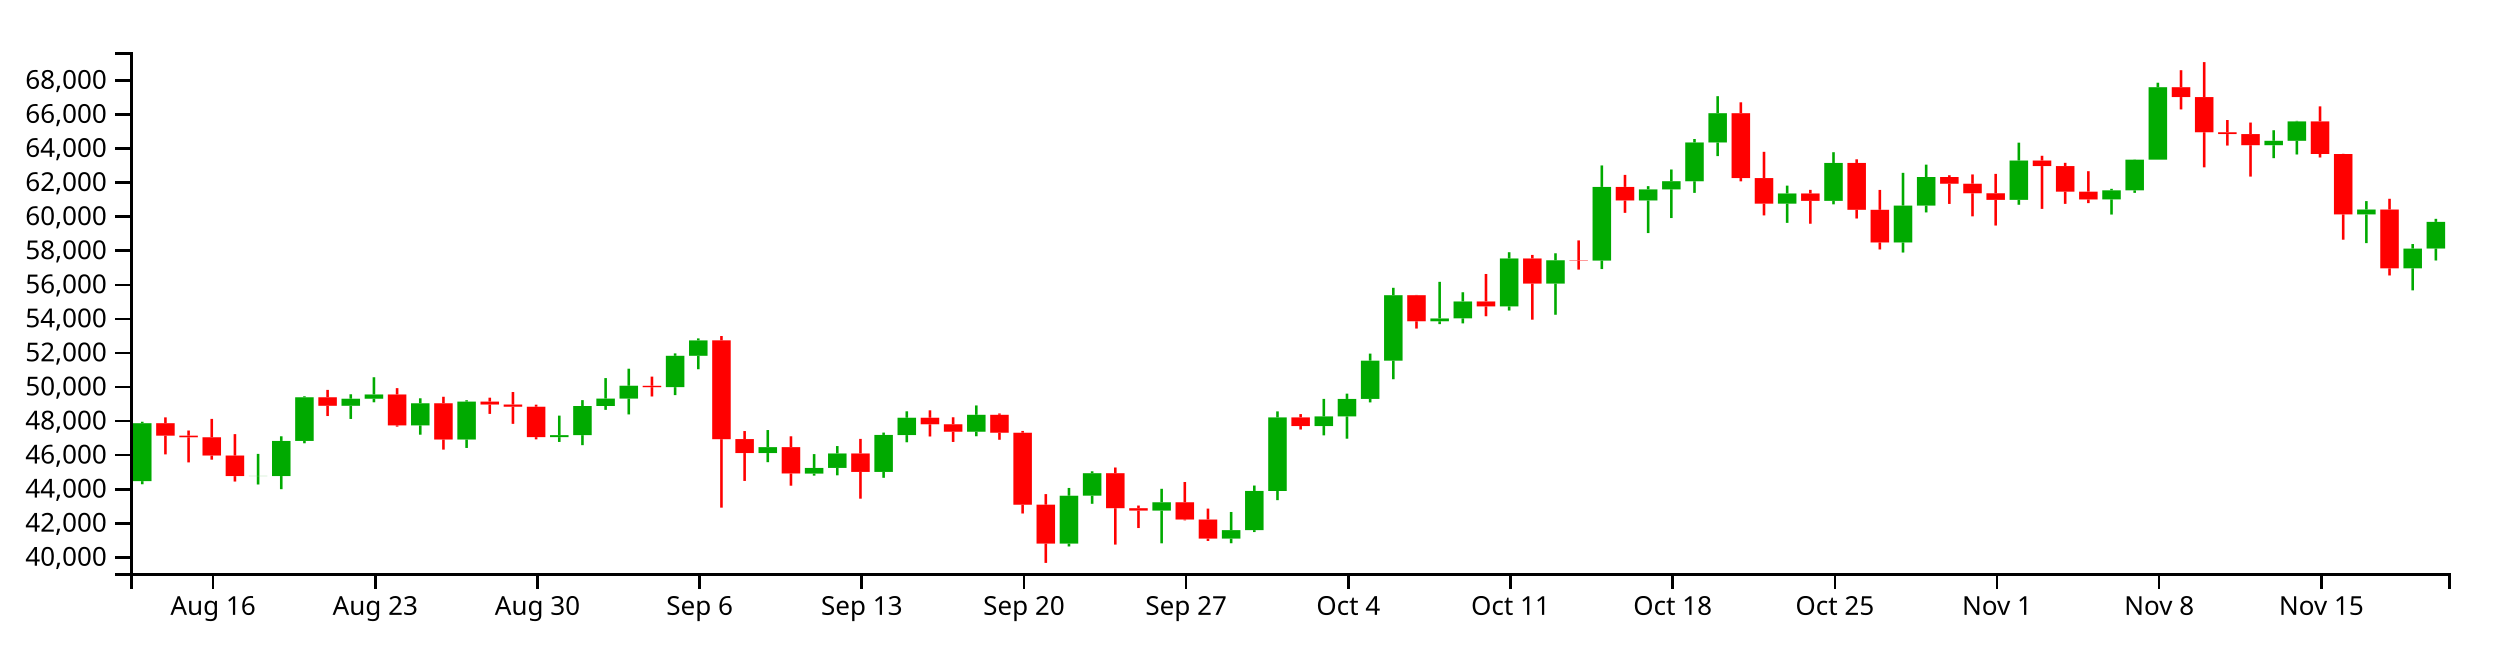
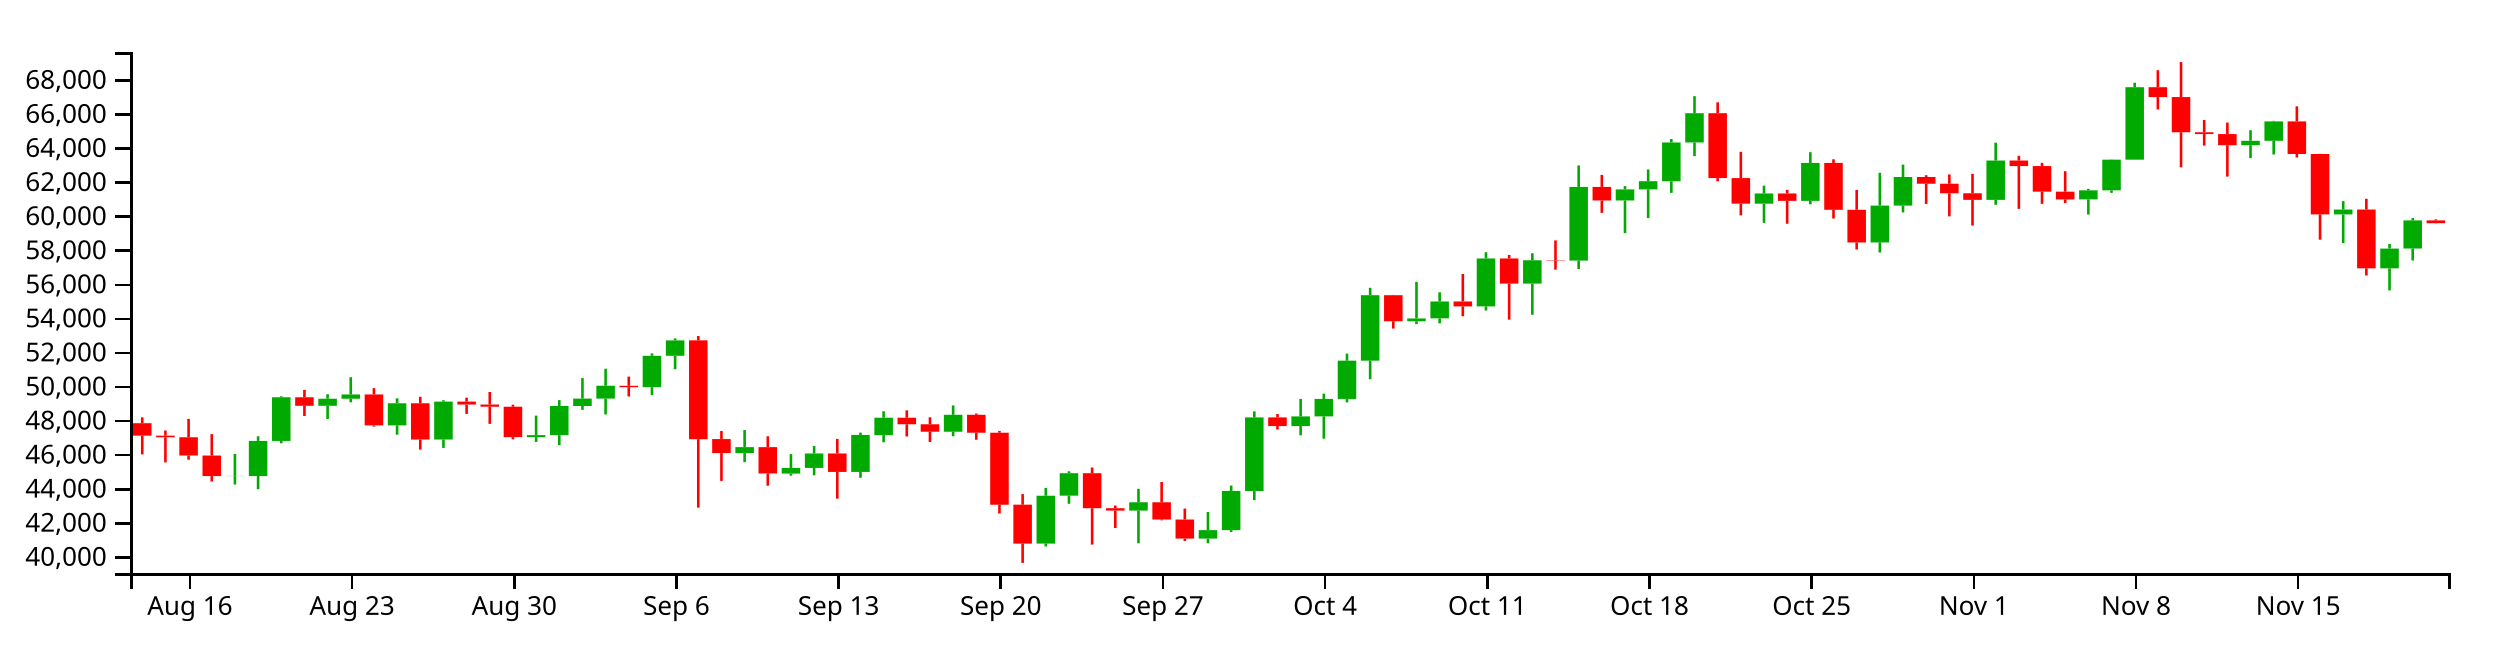
<svg xmlns="http://www.w3.org/2000/svg" version="1.1" width="960" height="250">
  <g transform="translate(50,20)">
    <style>.axis path,.axis line{fill:none;stroke:#000;shape-rendering:crispEdges;}path.candle{stroke:#000000;}path.candle.body{stroke-width:0;}path.candle.up{fill:#00AA00;stroke:#00AA00;}path.candle.down{fill:#FF0000;stroke:#FF0000;}</style>
    <g class="candlestick">
      <g class="data">
-         <path class="candle body up" d="M 1.068 164.756 l 7.117 0 L 8.185 142.517 l -7.117 0 L 1.068 164.756 M 45.55 162.821 l 7.117 0 L 52.667 162.76 l -7.117 0 L 45.55 162.821 M 54.446 162.798 l 7.117 0 L 61.563 149.316 l -7.117 0 L 54.446 162.798 M 63.343 149.316 l 7.117 0 L 70.46 132.558 l -7.117 0 L 63.343 149.316 M 81.136 135.833 l 7.117 0 L 88.253 133.103 l -7.117 0 L 81.136 135.833 M 90.032 133.103 l 7.117 0 L 97.149 131.47 l -7.117 0 L 90.032 133.103 M 107.825 143.341 l 7.117 0 L 114.942 134.842 l -7.117 0 L 107.825 143.341 M 125.618 148.771 l 7.117 0 L 132.735 134.21 l -7.117 0 L 125.618 148.771 M 161.204 147.862 l 7.117 0 L 168.321 147.09 l -7.117 0 L 161.204 147.862 M 170.1 147.09 l 7.117 0 L 177.217 135.907 l -7.117 0 L 170.1 147.09 M 178.996 135.907 l 7.117 0 L 186.114 133.054 l -7.117 0 L 178.996 135.907 M 187.893 133.054 l 7.117 0 L 195.01 128.132 l -7.117 0 L 187.893 133.054 M 205.686 128.666 l 7.117 0 L 212.803 116.635 l -7.117 0 L 205.686 128.666 M 214.582 116.635 l 7.117 0 L 221.699 110.702 l -7.117 0 L 214.582 116.635 M 241.271 153.975 l 7.117 0 L 248.389 151.706 l -7.117 0 L 241.271 153.975 M 259.064 161.864 l 7.117 0 L 266.182 159.696 l -7.117 0 L 259.064 161.864 M 267.961 159.696 l 7.117 0 L 275.078 154.126 l -7.117 0 L 267.961 159.696 M 285.754 161.22 l 7.117 0 L 292.871 147.02 l -7.117 0 L 285.754 161.22 M 294.65 147.074 l 7.117 0 L 301.767 140.415 l -7.117 0 L 294.65 147.074 M 321.339 145.788 l 7.117 0 L 328.457 139.294 l -7.117 0 L 321.339 145.788 M 356.925 188.736 l 7.117 0 L 364.042 170.358 l -7.117 0 L 356.925 188.736 M 365.822 170.34 l 7.117 0 L 372.939 161.713 l -7.117 0 L 365.822 170.34 M 392.511 176.069 l 7.117 0 L 399.628 172.862 l -7.117 0 L 392.511 176.069 M 419.2 186.833 l 7.117 0 L 426.317 183.567 l -7.117 0 L 419.2 186.833 M 428.097 183.567 l 7.117 0 L 435.214 168.524 l -7.117 0 L 428.097 183.567 M 436.993 168.55 l 7.117 0 L 444.11 140.283 l -7.117 0 L 436.993 168.55 M 454.786 143.597 l 7.117 0 L 461.903 139.901 l -7.117 0 L 454.786 143.597 M 463.683 139.901 l 7.117 0 L 470.8 133.196 l -7.117 0 L 463.683 139.901 M 472.579 133.196 l 7.117 0 L 479.696 118.498 l -7.117 0 L 472.579 133.196 M 481.475 118.498 l 7.117 0 L 488.593 93.361 l -7.117 0 L 481.475 118.498 M 499.268 103.367 l 7.117 0 L 506.385 102.28 l -7.117 0 L 499.268 103.367 M 508.165 102.252 l 7.117 0 L 515.282 95.75 l -7.117 0 L 508.165 102.252 M 525.958 97.652 l 7.117 0 L 533.075 79.256 l -7.117 0 L 525.958 97.652 M 543.75 88.9 l 7.117 0 L 550.868 79.939 l -7.117 0 L 543.75 88.9 M 561.543 80.063 l 7.117 0 L 568.661 51.776 l -7.117 0 L 561.543 80.063 M 579.336 56.989 l 7.117 0 L 586.453 52.719 l -7.117 0 L 579.336 56.989 M 588.233 52.719 l 7.117 0 L 595.35 49.569 l -7.117 0 L 588.233 52.719 M 597.129 49.597 l 7.117 0 L 604.246 34.716 l -7.117 0 L 597.129 49.597 M 606.026 34.716 l 7.117 0 L 613.143 23.46 l -7.117 0 L 606.026 34.716 M 632.715 58.214 l 7.117 0 L 639.832 54.299 l -7.117 0 L 632.715 58.214 M 650.508 57.141 l 7.117 0 L 657.625 42.577 l -7.117 0 L 650.508 57.141 M 677.197 73.094 l 7.117 0 L 684.314 58.949 l -7.117 0 L 677.197 73.094 M 686.094 58.949 l 7.117 0 L 693.211 47.974 l -7.117 0 L 686.094 58.949 M 721.679 56.756 l 7.117 0 L 728.796 41.654 l -7.117 0 L 721.679 56.756 M 757.265 56.566 l 7.117 0 L 764.382 53.096 l -7.117 0 L 757.265 56.566 M 766.162 53.096 l 7.117 0 L 773.279 41.303 l -7.117 0 L 766.162 53.096 M 775.058 41.303 l 7.117 0 L 782.175 13.489 l -7.117 0 L 775.058 41.303 M 819.54 35.752 l 7.117 0 L 826.657 34.066 l -7.117 0 L 819.54 35.752 M 828.437 34.066 l 7.117 0 L 835.554 26.615 l -7.117 0 L 828.437 34.066 M 855.126 62.331 l 7.117 0 L 862.243 60.46 l -7.117 0 L 855.126 62.331 M 872.919 83.048 l 7.117 0 L 880.036 75.456 l -7.117 0 L 872.919 83.048 M 881.815 75.425 l 7.117 0 L 888.932 65.203 l -7.117 0 L 881.815 75.425" />
-         <path class="candle body down" d="M 9.964 142.517 l 7.117 0 L 17.081 147.302 l -7.117 0 L 9.964 142.517 M 18.86 147.302 l 7.117 0 L 25.978 147.921 l -7.117 0 L 18.86 147.302 M 27.757 147.921 l 7.117 0 L 34.874 154.937 l -7.117 0 L 27.757 147.921 M 36.653 154.937 l 7.117 0 L 43.77 162.821 l -7.117 0 L 36.653 154.937 M 72.239 132.558 l 7.117 0 L 79.356 135.833 l -7.117 0 L 72.239 132.558 M 98.928 131.47 l 7.117 0 L 106.046 143.341 l -7.117 0 L 98.928 131.47 M 116.721 134.842 l 7.117 0 L 123.838 148.771 l -7.117 0 L 116.721 134.842 M 134.514 134.21 l 7.117 0 L 141.631 135.352 l -7.117 0 L 134.514 134.21 M 143.411 135.352 l 7.117 0 L 150.528 136.186 l -7.117 0 L 143.411 135.352 M 152.307 136.186 l 7.117 0 L 159.424 147.862 l -7.117 0 L 152.307 136.186 M 196.789 128.14 l 7.117 0 L 203.906 128.678 l -7.117 0 L 196.789 128.14 M 223.479 110.687 l 7.117 0 L 230.596 148.641 l -7.117 0 L 223.479 110.687 M 232.375 148.61 l 7.117 0 L 239.492 153.975 l -7.117 0 L 232.375 148.61 M 250.168 151.706 l 7.117 0 L 257.285 161.807 l -7.117 0 L 250.168 151.706 M 276.857 154.126 l 7.117 0 L 283.974 161.22 l -7.117 0 L 276.857 154.126 M 303.547 140.415 l 7.117 0 L 310.664 142.924 l -7.117 0 L 303.547 140.415 M 312.443 142.924 l 7.117 0 L 319.56 145.788 l -7.117 0 L 312.443 142.924 M 330.236 139.294 l 7.117 0 L 337.353 146.169 l -7.117 0 L 330.236 139.294 M 339.132 146.169 l 7.117 0 L 346.25 173.812 l -7.117 0 L 339.132 146.169 M 348.029 173.805 l 7.117 0 L 355.146 188.734 l -7.117 0 L 348.029 173.805 M 374.718 161.713 l 7.117 0 L 381.835 175.153 l -7.117 0 L 374.718 161.713 M 383.615 175.153 l 7.117 0 L 390.732 176.069 l -7.117 0 L 383.615 175.153 M 401.407 172.862 l 7.117 0 L 408.525 179.491 l -7.117 0 L 401.407 172.862 M 410.304 179.491 l 7.117 0 L 417.421 186.823 l -7.117 0 L 410.304 179.491 M 445.89 140.283 l 7.117 0 L 453.007 143.597 l -7.117 0 L 445.89 140.283 M 490.372 93.361 l 7.117 0 L 497.489 103.367 l -7.117 0 L 490.372 93.361 M 517.061 95.75 l 7.117 0 L 524.178 97.652 l -7.117 0 L 517.061 95.75 M 534.854 79.256 l 7.117 0 L 541.971 88.9 l -7.117 0 L 534.854 79.256 M 552.647 79.913 l 7.117 0 L 559.764 80.063 l -7.117 0 L 552.647 79.913 M 570.44 51.776 l 7.117 0 L 577.557 56.989 l -7.117 0 L 570.44 51.776 M 614.922 23.46 l 7.117 0 L 622.039 48.37 l -7.117 0 L 614.922 23.46 M 623.818 48.37 l 7.117 0 L 630.936 58.214 l -7.117 0 L 623.818 48.37 M 641.611 54.299 l 7.117 0 L 648.729 57.141 l -7.117 0 L 641.611 54.299 M 659.404 42.577 l 7.117 0 L 666.521 60.565 l -7.117 0 L 659.404 42.577 M 668.301 60.565 l 7.117 0 L 675.418 73.094 l -7.117 0 L 668.301 60.565 M 694.99 47.974 l 7.117 0 L 702.107 50.555 l -7.117 0 L 694.99 47.974 M 703.886 50.555 l 7.117 0 L 711.004 54.214 l -7.117 0 L 703.886 50.555 M 712.783 54.214 l 7.117 0 L 719.9 56.756 l -7.117 0 L 712.783 54.214 M 730.576 41.65 l 7.117 0 L 737.693 43.77 l -7.117 0 L 730.576 41.65 M 739.472 43.77 l 7.117 0 L 746.589 53.591 l -7.117 0 L 739.472 43.77 M 748.369 53.591 l 7.117 0 L 755.486 56.586 l -7.117 0 L 748.369 53.591 M 783.954 13.489 l 7.117 0 L 791.072 17.271 l -7.117 0 L 783.954 13.489 M 792.851 17.271 l 7.117 0 L 799.968 30.78 l -7.117 0 L 792.851 17.271 M 801.747 30.78 l 7.117 0 L 808.864 31.487 l -7.117 0 L 801.747 30.78 M 810.644 31.487 l 7.117 0 L 817.761 35.752 l -7.117 0 L 810.644 31.487 M 837.333 26.615 l 7.117 0 L 844.45 39.124 l -7.117 0 L 837.333 26.615 M 846.23 39.124 l 7.117 0 L 853.347 62.331 l -7.117 0 L 846.23 39.124 M 864.022 60.46 l 7.117 0 L 871.14 83.048 l -7.117 0 L 864.022 60.46" />
+         <path class="candle body up" d="M 36.653 162.821 l 7.117 0 L 43.77 162.76 l -7.117 0 L 36.653 162.821 M 45.55 162.798 l 7.117 0 L 52.667 149.316 l -7.117 0 L 45.55 162.798 M 54.446 149.316 l 7.117 0 L 61.563 132.558 l -7.117 0 L 54.446 149.316 M 72.239 135.833 l 7.117 0 L 79.356 133.103 l -7.117 0 L 72.239 135.833 M 81.136 133.103 l 7.117 0 L 88.253 131.47 l -7.117 0 L 81.136 133.103 M 98.928 143.341 l 7.117 0 L 106.046 134.842 l -7.117 0 L 98.928 143.341 M 116.721 148.771 l 7.117 0 L 123.838 134.21 l -7.117 0 L 116.721 148.771 M 152.307 147.862 l 7.117 0 L 159.424 147.09 l -7.117 0 L 152.307 147.862 M 161.204 147.09 l 7.117 0 L 168.321 135.907 l -7.117 0 L 161.204 147.09 M 170.1 135.907 l 7.117 0 L 177.217 133.054 l -7.117 0 L 170.1 135.907 M 178.996 133.054 l 7.117 0 L 186.114 128.132 l -7.117 0 L 178.996 133.054 M 196.789 128.666 l 7.117 0 L 203.906 116.635 l -7.117 0 L 196.789 128.666 M 205.686 116.635 l 7.117 0 L 212.803 110.702 l -7.117 0 L 205.686 116.635 M 232.375 153.975 l 7.117 0 L 239.492 151.706 l -7.117 0 L 232.375 153.975 M 250.168 161.864 l 7.117 0 L 257.285 159.696 l -7.117 0 L 250.168 161.864 M 259.064 159.696 l 7.117 0 L 266.182 154.126 l -7.117 0 L 259.064 159.696 M 276.857 161.22 l 7.117 0 L 283.974 147.02 l -7.117 0 L 276.857 161.22 M 285.754 147.074 l 7.117 0 L 292.871 140.415 l -7.117 0 L 285.754 147.074 M 312.443 145.788 l 7.117 0 L 319.56 139.294 l -7.117 0 L 312.443 145.788 M 348.029 188.736 l 7.117 0 L 355.146 170.358 l -7.117 0 L 348.029 188.736 M 356.925 170.34 l 7.117 0 L 364.042 161.713 l -7.117 0 L 356.925 170.34 M 383.615 176.069 l 7.117 0 L 390.732 172.862 l -7.117 0 L 383.615 176.069 M 410.304 186.833 l 7.117 0 L 417.421 183.567 l -7.117 0 L 410.304 186.833 M 419.2 183.567 l 7.117 0 L 426.317 168.524 l -7.117 0 L 419.2 183.567 M 428.097 168.55 l 7.117 0 L 435.214 140.283 l -7.117 0 L 428.097 168.55 M 445.89 143.597 l 7.117 0 L 453.007 139.901 l -7.117 0 L 445.89 143.597 M 454.786 139.901 l 7.117 0 L 461.903 133.196 l -7.117 0 L 454.786 139.901 M 463.683 133.196 l 7.117 0 L 470.8 118.498 l -7.117 0 L 463.683 133.196 M 472.579 118.498 l 7.117 0 L 479.696 93.361 l -7.117 0 L 472.579 118.498 M 490.372 103.367 l 7.117 0 L 497.489 102.28 l -7.117 0 L 490.372 103.367 M 499.268 102.252 l 7.117 0 L 506.385 95.75 l -7.117 0 L 499.268 102.252 M 517.061 97.652 l 7.117 0 L 524.178 79.256 l -7.117 0 L 517.061 97.652 M 534.854 88.9 l 7.117 0 L 541.971 79.939 l -7.117 0 L 534.854 88.9 M 552.647 80.063 l 7.117 0 L 559.764 51.776 l -7.117 0 L 552.647 80.063 M 570.44 56.989 l 7.117 0 L 577.557 52.719 l -7.117 0 L 570.44 56.989 M 579.336 52.719 l 7.117 0 L 586.453 49.569 l -7.117 0 L 579.336 52.719 M 588.233 49.597 l 7.117 0 L 595.35 34.716 l -7.117 0 L 588.233 49.597 M 597.129 34.716 l 7.117 0 L 604.246 23.46 l -7.117 0 L 597.129 34.716 M 623.818 58.214 l 7.117 0 L 630.936 54.299 l -7.117 0 L 623.818 58.214 M 641.611 57.141 l 7.117 0 L 648.729 42.577 l -7.117 0 L 641.611 57.141 M 668.301 73.094 l 7.117 0 L 675.418 58.949 l -7.117 0 L 668.301 73.094 M 677.197 58.949 l 7.117 0 L 684.314 47.974 l -7.117 0 L 677.197 58.949 M 712.783 56.756 l 7.117 0 L 719.9 41.654 l -7.117 0 L 712.783 56.756 M 748.369 56.566 l 7.117 0 L 755.486 53.096 l -7.117 0 L 748.369 56.566 M 757.265 53.096 l 7.117 0 L 764.382 41.303 l -7.117 0 L 757.265 53.096 M 766.162 41.303 l 7.117 0 L 773.279 13.489 l -7.117 0 L 766.162 41.303 M 810.644 35.752 l 7.117 0 L 817.761 34.066 l -7.117 0 L 810.644 35.752 M 819.54 34.066 l 7.117 0 L 826.657 26.615 l -7.117 0 L 819.54 34.066 M 846.23 62.331 l 7.117 0 L 853.347 60.46 l -7.117 0 L 846.23 62.331 M 864.022 83.048 l 7.117 0 L 871.14 75.456 l -7.117 0 L 864.022 83.048 M 872.919 75.425 l 7.117 0 L 880.036 64.629 l -7.117 0 L 872.919 75.425" />
+         <path class="candle body down" d="M 1.068 142.517 l 7.117 0 L 8.185 147.302 l -7.117 0 L 1.068 142.517 M 9.964 147.302 l 7.117 0 L 17.081 147.921 l -7.117 0 L 9.964 147.302 M 18.86 147.921 l 7.117 0 L 25.978 154.937 l -7.117 0 L 18.86 147.921 M 27.757 154.937 l 7.117 0 L 34.874 162.821 l -7.117 0 L 27.757 154.937 M 63.343 132.558 l 7.117 0 L 70.46 135.833 l -7.117 0 L 63.343 132.558 M 90.032 131.47 l 7.117 0 L 97.149 143.341 l -7.117 0 L 90.032 131.47 M 107.825 134.842 l 7.117 0 L 114.942 148.771 l -7.117 0 L 107.825 134.842 M 125.618 134.21 l 7.117 0 L 132.735 135.352 l -7.117 0 L 125.618 134.21 M 134.514 135.352 l 7.117 0 L 141.631 136.186 l -7.117 0 L 134.514 135.352 M 143.411 136.186 l 7.117 0 L 150.528 147.862 l -7.117 0 L 143.411 136.186 M 187.893 128.14 l 7.117 0 L 195.01 128.678 l -7.117 0 L 187.893 128.14 M 214.582 110.687 l 7.117 0 L 221.699 148.641 l -7.117 0 L 214.582 110.687 M 223.479 148.61 l 7.117 0 L 230.596 153.975 l -7.117 0 L 223.479 148.61 M 241.271 151.706 l 7.117 0 L 248.389 161.807 l -7.117 0 L 241.271 151.706 M 267.961 154.126 l 7.117 0 L 275.078 161.22 l -7.117 0 L 267.961 154.126 M 294.65 140.415 l 7.117 0 L 301.767 142.924 l -7.117 0 L 294.65 140.415 M 303.547 142.924 l 7.117 0 L 310.664 145.788 l -7.117 0 L 303.547 142.924 M 321.339 139.294 l 7.117 0 L 328.457 146.169 l -7.117 0 L 321.339 139.294 M 330.236 146.169 l 7.117 0 L 337.353 173.812 l -7.117 0 L 330.236 146.169 M 339.132 173.805 l 7.117 0 L 346.25 188.734 l -7.117 0 L 339.132 173.805 M 365.822 161.713 l 7.117 0 L 372.939 175.153 l -7.117 0 L 365.822 161.713 M 374.718 175.153 l 7.117 0 L 381.835 176.069 l -7.117 0 L 374.718 175.153 M 392.511 172.862 l 7.117 0 L 399.628 179.491 l -7.117 0 L 392.511 172.862 M 401.407 179.491 l 7.117 0 L 408.525 186.823 l -7.117 0 L 401.407 179.491 M 436.993 140.283 l 7.117 0 L 444.11 143.597 l -7.117 0 L 436.993 140.283 M 481.475 93.361 l 7.117 0 L 488.593 103.367 l -7.117 0 L 481.475 93.361 M 508.165 95.75 l 7.117 0 L 515.282 97.652 l -7.117 0 L 508.165 95.75 M 525.958 79.256 l 7.117 0 L 533.075 88.9 l -7.117 0 L 525.958 79.256 M 543.75 79.913 l 7.117 0 L 550.868 80.063 l -7.117 0 L 543.75 79.913 M 561.543 51.776 l 7.117 0 L 568.661 56.989 l -7.117 0 L 561.543 51.776 M 606.026 23.46 l 7.117 0 L 613.143 48.37 l -7.117 0 L 606.026 23.46 M 614.922 48.37 l 7.117 0 L 622.039 58.214 l -7.117 0 L 614.922 48.37 M 632.715 54.299 l 7.117 0 L 639.832 57.141 l -7.117 0 L 632.715 54.299 M 650.508 42.577 l 7.117 0 L 657.625 60.565 l -7.117 0 L 650.508 42.577 M 659.404 60.565 l 7.117 0 L 666.521 73.094 l -7.117 0 L 659.404 60.565 M 686.094 47.974 l 7.117 0 L 693.211 50.555 l -7.117 0 L 686.094 47.974 M 694.99 50.555 l 7.117 0 L 702.107 54.214 l -7.117 0 L 694.99 50.555 M 703.886 54.214 l 7.117 0 L 711.004 56.756 l -7.117 0 L 703.886 54.214 M 721.679 41.65 l 7.117 0 L 728.796 43.77 l -7.117 0 L 721.679 41.65 M 730.576 43.77 l 7.117 0 L 737.693 53.591 l -7.117 0 L 730.576 43.77 M 739.472 53.591 l 7.117 0 L 746.589 56.586 l -7.117 0 L 739.472 53.591 M 775.058 13.489 l 7.117 0 L 782.175 17.271 l -7.117 0 L 775.058 13.489 M 783.954 17.271 l 7.117 0 L 791.072 30.78 l -7.117 0 L 783.954 17.271 M 792.851 30.78 l 7.117 0 L 799.968 31.487 l -7.117 0 L 792.851 30.78 M 801.747 31.487 l 7.117 0 L 808.864 35.752 l -7.117 0 L 801.747 31.487 M 828.437 26.615 l 7.117 0 L 835.554 39.124 l -7.117 0 L 828.437 26.615 M 837.333 39.124 l 7.117 0 L 844.45 62.331 l -7.117 0 L 837.333 39.124 M 855.126 60.46 l 7.117 0 L 862.243 83.048 l -7.117 0 L 855.126 60.46 M 881.815 64.629 l 7.117 0 L 888.932 65.705 l -7.117 0 L 881.815 64.629" />
        <path class="candle body equal" />
-         <path class="candle wick up" d="M 4.626 141.954 L 4.626 142.517 M 4.626 164.756 L 4.626 165.951 M 49.108 154.291 L 49.108 162.76 M 49.108 162.821 L 49.108 166.043 M 58.005 147.534 L 58.005 149.316 M 58.005 162.798 L 58.005 167.846 M 66.901 132.163 L 66.901 132.558 M 66.901 149.316 L 66.901 150.216 M 84.694 131.397 L 84.694 133.103 M 84.694 135.833 L 84.694 140.882 M 93.591 124.856 L 93.591 131.47 M 93.591 133.103 L 93.591 134.478 M 111.383 132.939 L 111.383 134.842 M 111.383 143.341 L 111.383 146.924 M 129.176 133.687 L 129.176 134.21 M 129.176 148.771 L 129.176 152.015 M 164.762 139.599 L 164.762 147.09 M 164.762 147.862 L 164.762 149.712 M 173.659 133.647 L 173.659 135.907 M 173.659 147.09 L 173.659 150.942 M 182.555 125.182 L 182.555 133.054 M 182.555 135.907 L 182.555 137.388 M 191.451 121.586 L 191.451 128.132 M 191.451 133.054 L 191.451 139.136 M 209.244 115.699 L 209.244 116.635 M 209.244 128.666 L 209.244 131.724 M 218.141 109.942 L 218.141 110.702 M 218.141 116.635 L 218.141 121.786 M 244.83 145.134 L 244.83 151.706 M 244.83 153.975 L 244.83 157.476 M 262.623 154.37 L 262.623 159.696 M 262.623 161.864 L 262.623 162.649 M 271.519 151.282 L 271.519 154.126 M 271.519 159.696 L 271.519 162.519 M 289.312 146.115 L 289.312 147.02 M 289.312 161.22 L 289.312 163.485 M 298.209 137.938 L 298.209 140.415 M 298.209 147.074 L 298.209 149.828 M 324.898 135.693 L 324.898 139.294 M 324.898 145.788 L 324.898 147.517 M 360.484 167.37 L 360.484 170.358 M 360.484 188.736 L 360.484 189.839 M 369.38 160.976 L 369.38 161.713 M 369.38 170.34 L 369.38 173.462 M 396.07 167.7 L 396.07 172.862 M 396.07 176.069 L 396.07 188.632 M 422.759 176.596 L 422.759 183.567 M 422.759 186.833 L 422.759 188.606 M 431.655 166.448 L 431.655 168.524 M 431.655 183.567 L 431.655 184.313 M 440.552 137.971 L 440.552 140.283 M 440.552 168.55 L 440.552 172.063 M 458.345 133.176 L 458.345 139.901 M 458.345 143.597 L 458.345 147.174 M 467.241 131.161 L 467.241 133.196 M 467.241 139.901 L 467.241 148.463 M 476.138 115.788 L 476.138 118.498 M 476.138 133.196 L 476.138 134.521 M 485.034 90.515 L 485.034 93.361 M 485.034 118.498 L 485.034 125.625 M 502.827 88.226 L 502.827 102.28 M 502.827 103.367 L 502.827 104.464 M 511.723 92.223 L 511.723 95.75 M 511.723 102.252 L 511.723 104.175 M 529.516 76.851 L 529.516 79.256 M 529.516 97.652 L 529.516 99.247 M 547.309 77.257 L 547.309 79.939 M 547.309 88.9 L 547.309 100.869 M 565.102 43.531 L 565.102 51.776 M 565.102 80.063 L 565.102 83.32 M 582.895 51.476 L 582.895 52.719 M 582.895 56.989 L 582.895 69.499 M 591.791 45.083 L 591.791 49.569 M 591.791 52.719 L 591.791 63.733 M 600.688 33.373 L 600.688 34.716 M 600.688 49.597 L 600.688 54.067 M 609.584 16.928 L 609.584 23.46 M 609.584 34.716 L 609.584 39.944 M 636.273 51.284 L 636.273 54.299 M 636.273 58.214 L 636.273 65.58 M 654.066 38.444 L 654.066 42.577 M 654.066 57.141 L 654.066 58.464 M 680.756 46.37 L 680.756 58.949 M 680.756 73.094 L 680.756 76.975 M 689.652 43.223 L 689.652 47.974 M 689.652 58.949 L 689.652 61.572 M 725.238 34.785 L 725.238 41.654 M 725.238 56.756 L 725.238 58.63 M 760.824 52.509 L 760.824 53.096 M 760.824 56.566 L 760.824 62.389 M 769.72 41.22 L 769.72 41.303 M 769.72 53.096 L 769.72 54.063 M 778.617 11.767 L 778.617 13.489 M 778.617 41.303 L 778.617 41.303 M 823.099 30.01 L 823.099 34.066 M 823.099 35.752 L 823.099 40.736 M 831.995 26.41 L 831.995 26.615 M 831.995 34.066 L 831.995 39.323 M 858.685 57.22 L 858.685 60.46 M 858.685 62.331 L 858.685 73.358 M 876.477 73.705 L 876.477 75.456 M 876.477 83.048 L 876.477 91.497 M 885.374 64.032 L 885.374 65.203 M 885.374 75.425 L 885.374 80.03" style="stroke-width: 1px;" />
-         <path class="candle wick down" d="M 13.523 140.267 L 13.523 142.517 M 13.523 147.302 L 13.523 154.48 M 22.419 145.315 L 22.419 147.302 M 22.419 147.921 L 22.419 157.561 M 31.315 140.857 L 31.315 147.921 M 31.315 154.937 L 31.315 156.515 M 40.212 146.703 L 40.212 154.937 M 40.212 162.821 L 40.212 164.914 M 75.798 129.716 L 75.798 132.558 M 75.798 135.833 L 75.798 139.757 M 102.487 129.042 L 102.487 131.47 M 102.487 143.341 L 102.487 143.825 M 120.28 132.36 L 120.28 134.842 M 120.28 148.771 L 120.28 152.656 M 138.073 132.712 L 138.073 134.21 M 138.073 135.352 L 138.073 138.94 M 146.969 130.532 L 146.969 135.352 M 146.969 136.186 L 146.969 142.762 M 155.866 135.396 L 155.866 136.186 M 155.866 147.862 L 155.866 148.711 M 200.348 124.623 L 200.348 128.14 M 200.348 128.678 L 200.348 132.248 M 227.037 109.027 L 227.037 110.687 M 227.037 148.641 L 227.037 174.941 M 235.934 145.519 L 235.934 148.61 M 235.934 153.975 L 235.934 164.678 M 253.727 147.534 L 253.727 151.706 M 253.727 161.807 L 253.727 166.508 M 280.416 148.535 L 280.416 154.126 M 280.416 161.22 L 280.416 171.494 M 307.105 137.565 L 307.105 140.415 M 307.105 142.924 L 307.105 147.612 M 316.002 140.228 L 316.002 142.924 M 316.002 145.788 L 316.002 149.715 M 333.794 138.77 L 333.794 139.294 M 333.794 146.169 L 333.794 148.867 M 342.691 145.478 L 342.691 146.169 M 342.691 173.812 L 342.691 177.185 M 351.587 169.734 L 351.587 173.805 M 351.587 188.734 L 351.587 196.154 M 378.277 159.524 L 378.277 161.713 M 378.277 175.153 L 378.277 189.122 M 387.173 174.131 L 387.173 175.153 M 387.173 176.069 L 387.173 182.769 M 404.966 165.084 L 404.966 172.862 M 404.966 179.491 L 404.966 179.814 M 413.862 175.305 L 413.862 179.491 M 413.862 186.823 L 413.862 187.729 M 449.448 139.007 L 449.448 140.283 M 449.448 143.597 L 449.448 144.936 M 493.93 93.248 L 493.93 93.361 M 493.93 103.367 L 493.93 106.168 M 520.62 85.209 L 520.62 95.75 M 520.62 97.652 L 520.62 101.439 M 538.413 77.891 L 538.413 79.256 M 538.413 88.9 L 538.413 102.754 M 556.206 72.315 L 556.206 79.913 M 556.206 80.063 L 556.206 83.529 M 573.998 47.158 L 573.998 51.776 M 573.998 56.989 L 573.998 61.735 M 618.481 19.285 L 618.481 23.46 M 618.481 48.37 L 618.481 49.634 M 627.377 38.302 L 627.377 48.37 M 627.377 58.214 L 627.377 62.716 M 645.17 52.904 L 645.17 54.299 M 645.17 57.141 L 645.17 65.917 M 662.963 41.173 L 662.963 42.577 M 662.963 60.565 L 662.963 63.909 M 671.859 52.93 L 671.859 60.565 M 671.859 73.094 L 671.859 75.798 M 698.549 47.284 L 698.549 47.974 M 698.549 50.555 L 698.549 58.314 M 707.445 46.983 L 707.445 50.555 M 707.445 54.214 L 707.445 63.073 M 716.341 46.77 L 716.341 54.214 M 716.341 56.756 L 716.341 66.608 M 734.134 39.822 L 734.134 41.65 M 734.134 43.77 L 734.134 60.212 M 743.031 42.528 L 743.031 43.77 M 743.031 53.591 L 743.031 58.287 M 751.927 45.737 L 751.927 53.591 M 751.927 56.586 L 751.927 58 M 787.513 6.958 L 787.513 13.489 M 787.513 17.271 L 787.513 22.015 M 796.409 3.846 L 796.409 17.271 M 796.409 30.78 L 796.409 44.251 M 805.306 26.085 L 805.306 30.78 M 805.306 31.487 L 805.306 35.897 M 814.202 27.062 L 814.202 31.487 M 814.202 35.752 L 814.202 47.815 M 840.892 20.841 L 840.892 26.615 M 840.892 39.124 L 840.892 40.476 M 849.788 39.055 L 849.788 39.124 M 849.788 62.331 L 849.788 72.043 M 867.581 56.332 L 867.581 60.46 M 867.581 83.048 L 867.581 85.778" style="stroke-width: 1px;" />
+         <path class="candle wick up" d="M 40.212 154.291 L 40.212 162.76 M 40.212 162.821 L 40.212 166.043 M 49.108 147.534 L 49.108 149.316 M 49.108 162.798 L 49.108 167.846 M 58.005 132.163 L 58.005 132.558 M 58.005 149.316 L 58.005 150.216 M 75.798 131.397 L 75.798 133.103 M 75.798 135.833 L 75.798 140.882 M 84.694 124.856 L 84.694 131.47 M 84.694 133.103 L 84.694 134.478 M 102.487 132.939 L 102.487 134.842 M 102.487 143.341 L 102.487 146.924 M 120.28 133.687 L 120.28 134.21 M 120.28 148.771 L 120.28 152.015 M 155.866 139.599 L 155.866 147.09 M 155.866 147.862 L 155.866 149.712 M 164.762 133.647 L 164.762 135.907 M 164.762 147.09 L 164.762 150.942 M 173.659 125.182 L 173.659 133.054 M 173.659 135.907 L 173.659 137.388 M 182.555 121.586 L 182.555 128.132 M 182.555 133.054 L 182.555 139.136 M 200.348 115.699 L 200.348 116.635 M 200.348 128.666 L 200.348 131.724 M 209.244 109.942 L 209.244 110.702 M 209.244 116.635 L 209.244 121.786 M 235.934 145.134 L 235.934 151.706 M 235.934 153.975 L 235.934 157.476 M 253.727 154.37 L 253.727 159.696 M 253.727 161.864 L 253.727 162.649 M 262.623 151.282 L 262.623 154.126 M 262.623 159.696 L 262.623 162.519 M 280.416 146.115 L 280.416 147.02 M 280.416 161.22 L 280.416 163.485 M 289.312 137.938 L 289.312 140.415 M 289.312 147.074 L 289.312 149.828 M 316.002 135.693 L 316.002 139.294 M 316.002 145.788 L 316.002 147.517 M 351.587 167.37 L 351.587 170.358 M 351.587 188.736 L 351.587 189.839 M 360.484 160.976 L 360.484 161.713 M 360.484 170.34 L 360.484 173.462 M 387.173 167.7 L 387.173 172.862 M 387.173 176.069 L 387.173 188.632 M 413.862 176.596 L 413.862 183.567 M 413.862 186.833 L 413.862 188.606 M 422.759 166.448 L 422.759 168.524 M 422.759 183.567 L 422.759 184.313 M 431.655 137.971 L 431.655 140.283 M 431.655 168.55 L 431.655 172.063 M 449.448 133.176 L 449.448 139.901 M 449.448 143.597 L 449.448 147.174 M 458.345 131.161 L 458.345 133.196 M 458.345 139.901 L 458.345 148.463 M 467.241 115.788 L 467.241 118.498 M 467.241 133.196 L 467.241 134.521 M 476.138 90.515 L 476.138 93.361 M 476.138 118.498 L 476.138 125.625 M 493.93 88.226 L 493.93 102.28 M 493.93 103.367 L 493.93 104.464 M 502.827 92.223 L 502.827 95.75 M 502.827 102.252 L 502.827 104.175 M 520.62 76.851 L 520.62 79.256 M 520.62 97.652 L 520.62 99.247 M 538.413 77.257 L 538.413 79.939 M 538.413 88.9 L 538.413 100.869 M 556.206 43.531 L 556.206 51.776 M 556.206 80.063 L 556.206 83.32 M 573.998 51.476 L 573.998 52.719 M 573.998 56.989 L 573.998 69.499 M 582.895 45.083 L 582.895 49.569 M 582.895 52.719 L 582.895 63.733 M 591.791 33.373 L 591.791 34.716 M 591.791 49.597 L 591.791 54.067 M 600.688 16.928 L 600.688 23.46 M 600.688 34.716 L 600.688 39.944 M 627.377 51.284 L 627.377 54.299 M 627.377 58.214 L 627.377 65.58 M 645.17 38.444 L 645.17 42.577 M 645.17 57.141 L 645.17 58.464 M 671.859 46.37 L 671.859 58.949 M 671.859 73.094 L 671.859 76.975 M 680.756 43.223 L 680.756 47.974 M 680.756 58.949 L 680.756 61.572 M 716.341 34.785 L 716.341 41.654 M 716.341 56.756 L 716.341 58.63 M 751.927 52.509 L 751.927 53.096 M 751.927 56.566 L 751.927 62.389 M 760.824 41.22 L 760.824 41.303 M 760.824 53.096 L 760.824 54.063 M 769.72 11.767 L 769.72 13.489 M 769.72 41.303 L 769.72 41.303 M 814.202 30.01 L 814.202 34.066 M 814.202 35.752 L 814.202 40.736 M 823.099 26.41 L 823.099 26.615 M 823.099 34.066 L 823.099 39.323 M 849.788 57.22 L 849.788 60.46 M 849.788 62.331 L 849.788 73.358 M 867.581 73.705 L 867.581 75.456 M 867.581 83.048 L 867.581 91.497 M 876.477 63.73 L 876.477 64.629 M 876.477 75.425 L 876.477 80.03" style="stroke-width: 1px;" />
+         <path class="candle wick down" d="M 4.626 140.267 L 4.626 142.517 M 4.626 147.302 L 4.626 154.48 M 13.523 145.315 L 13.523 147.302 M 13.523 147.921 L 13.523 157.561 M 22.419 140.857 L 22.419 147.921 M 22.419 154.937 L 22.419 156.515 M 31.315 146.703 L 31.315 154.937 M 31.315 162.821 L 31.315 164.914 M 66.901 129.716 L 66.901 132.558 M 66.901 135.833 L 66.901 139.757 M 93.591 129.042 L 93.591 131.47 M 93.591 143.341 L 93.591 143.825 M 111.383 132.36 L 111.383 134.842 M 111.383 148.771 L 111.383 152.656 M 129.176 132.712 L 129.176 134.21 M 129.176 135.352 L 129.176 138.94 M 138.073 130.532 L 138.073 135.352 M 138.073 136.186 L 138.073 142.762 M 146.969 135.396 L 146.969 136.186 M 146.969 147.862 L 146.969 148.711 M 191.451 124.623 L 191.451 128.14 M 191.451 128.678 L 191.451 132.248 M 218.141 109.027 L 218.141 110.687 M 218.141 148.641 L 218.141 174.941 M 227.037 145.519 L 227.037 148.61 M 227.037 153.975 L 227.037 164.678 M 244.83 147.534 L 244.83 151.706 M 244.83 161.807 L 244.83 166.508 M 271.519 148.535 L 271.519 154.126 M 271.519 161.22 L 271.519 171.494 M 298.209 137.565 L 298.209 140.415 M 298.209 142.924 L 298.209 147.612 M 307.105 140.228 L 307.105 142.924 M 307.105 145.788 L 307.105 149.715 M 324.898 138.77 L 324.898 139.294 M 324.898 146.169 L 324.898 148.867 M 333.794 145.478 L 333.794 146.169 M 333.794 173.812 L 333.794 177.185 M 342.691 169.734 L 342.691 173.805 M 342.691 188.734 L 342.691 196.154 M 369.38 159.524 L 369.38 161.713 M 369.38 175.153 L 369.38 189.122 M 378.277 174.131 L 378.277 175.153 M 378.277 176.069 L 378.277 182.769 M 396.07 165.084 L 396.07 172.862 M 396.07 179.491 L 396.07 179.814 M 404.966 175.305 L 404.966 179.491 M 404.966 186.823 L 404.966 187.729 M 440.552 139.007 L 440.552 140.283 M 440.552 143.597 L 440.552 144.936 M 485.034 93.248 L 485.034 93.361 M 485.034 103.367 L 485.034 106.168 M 511.723 85.209 L 511.723 95.75 M 511.723 97.652 L 511.723 101.439 M 529.516 77.891 L 529.516 79.256 M 529.516 88.9 L 529.516 102.754 M 547.309 72.315 L 547.309 79.913 M 547.309 80.063 L 547.309 83.529 M 565.102 47.158 L 565.102 51.776 M 565.102 56.989 L 565.102 61.735 M 609.584 19.285 L 609.584 23.46 M 609.584 48.37 L 609.584 49.634 M 618.481 38.302 L 618.481 48.37 M 618.481 58.214 L 618.481 62.716 M 636.273 52.904 L 636.273 54.299 M 636.273 57.141 L 636.273 65.917 M 654.066 41.173 L 654.066 42.577 M 654.066 60.565 L 654.066 63.909 M 662.963 52.93 L 662.963 60.565 M 662.963 73.094 L 662.963 75.798 M 689.652 47.284 L 689.652 47.974 M 689.652 50.555 L 689.652 58.314 M 698.549 46.983 L 698.549 50.555 M 698.549 54.214 L 698.549 63.073 M 707.445 46.77 L 707.445 54.214 M 707.445 56.756 L 707.445 66.608 M 725.238 39.822 L 725.238 41.65 M 725.238 43.77 L 725.238 60.212 M 734.134 42.528 L 734.134 43.77 M 734.134 53.591 L 734.134 58.287 M 743.031 45.737 L 743.031 53.591 M 743.031 56.586 L 743.031 58 M 778.617 6.958 L 778.617 13.489 M 778.617 17.271 L 778.617 22.015 M 787.513 3.846 L 787.513 17.271 M 787.513 30.78 L 787.513 44.251 M 796.409 26.085 L 796.409 30.78 M 796.409 31.487 L 796.409 35.897 M 805.306 27.062 L 805.306 31.487 M 805.306 35.752 L 805.306 47.815 M 831.995 20.841 L 831.995 26.615 M 831.995 39.124 L 831.995 40.476 M 840.892 39.055 L 840.892 39.124 M 840.892 62.331 L 840.892 72.043 M 858.685 56.332 L 858.685 60.46 M 858.685 83.048 L 858.685 85.778 M 885.374 64.215 L 885.374 64.629 M 885.374 65.705 L 885.374 65.792" style="stroke-width: 1px;" />
        <path class="candle wick equal" style="stroke-width: 1px;" />
      </g>
    </g>
    <g class="x axis" transform="translate(0,200)" fill="none" font-size="10" font-family="sans-serif" text-anchor="middle">
      <path class="domain" stroke="#000" d="M0.5,6V0.5H890.5V6" />
-       <g class="tick" opacity="1" transform="translate(31.31547,0)">
+       <g class="tick" opacity="1" transform="translate(22.41903,0)">
        <line stroke="#000" y2="6" x1="0.5" x2="0.5" />
        <text fill="#000" y="9" x="0.5" dy="0.71em">Aug 16</text>
      </g>
-       <g class="tick" opacity="1" transform="translate(93.59056,0)">
+       <g class="tick" opacity="1" transform="translate(84.69412,0)">
        <line stroke="#000" y2="6" x1="0.5" x2="0.5" />
        <text fill="#000" y="9" x="0.5" dy="0.71em">Aug 23</text>
      </g>
-       <g class="tick" opacity="1" transform="translate(155.8657,0)">
+       <g class="tick" opacity="1" transform="translate(146.9692,0)">
        <line stroke="#000" y2="6" x1="0.5" x2="0.5" />
        <text fill="#000" y="9" x="0.5" dy="0.71em">Aug 30</text>
      </g>
-       <g class="tick" opacity="1" transform="translate(218.1407,0)">
+       <g class="tick" opacity="1" transform="translate(209.2443,0)">
        <line stroke="#000" y2="6" x1="0.5" x2="0.5" />
        <text fill="#000" y="9" x="0.5" dy="0.71em">Sep  6</text>
      </g>
-       <g class="tick" opacity="1" transform="translate(280.4158,0)">
+       <g class="tick" opacity="1" transform="translate(271.5194,0)">
        <line stroke="#000" y2="6" x1="0.5" x2="0.5" />
        <text fill="#000" y="9" x="0.5" dy="0.71em">Sep 13</text>
      </g>
-       <g class="tick" opacity="1" transform="translate(342.6909,0)">
+       <g class="tick" opacity="1" transform="translate(333.7945,0)">
        <line stroke="#000" y2="6" x1="0.5" x2="0.5" />
        <text fill="#000" y="9" x="0.5" dy="0.71em">Sep 20</text>
      </g>
-       <g class="tick" opacity="1" transform="translate(404.966,0)">
+       <g class="tick" opacity="1" transform="translate(396.0696,0)">
        <line stroke="#000" y2="6" x1="0.5" x2="0.5" />
        <text fill="#000" y="9" x="0.5" dy="0.71em">Sep 27</text>
      </g>
-       <g class="tick" opacity="1" transform="translate(467.2411,0)">
+       <g class="tick" opacity="1" transform="translate(458.3447,0)">
        <line stroke="#000" y2="6" x1="0.5" x2="0.5" />
        <text fill="#000" y="9" x="0.5" dy="0.71em">Oct  4</text>
      </g>
-       <g class="tick" opacity="1" transform="translate(529.5162,0)">
+       <g class="tick" opacity="1" transform="translate(520.6198,0)">
        <line stroke="#000" y2="6" x1="0.5" x2="0.5" />
        <text fill="#000" y="9" x="0.5" dy="0.71em">Oct 11</text>
      </g>
-       <g class="tick" opacity="1" transform="translate(591.7913,0)">
+       <g class="tick" opacity="1" transform="translate(582.8948,0)">
        <line stroke="#000" y2="6" x1="0.5" x2="0.5" />
        <text fill="#000" y="9" x="0.5" dy="0.71em">Oct 18</text>
      </g>
-       <g class="tick" opacity="1" transform="translate(654.0664,0)">
+       <g class="tick" opacity="1" transform="translate(645.1699,0)">
        <line stroke="#000" y2="6" x1="0.5" x2="0.5" />
        <text fill="#000" y="9" x="0.5" dy="0.71em">Oct 25</text>
      </g>
-       <g class="tick" opacity="1" transform="translate(716.3415,0)">
+       <g class="tick" opacity="1" transform="translate(707.445,0)">
        <line stroke="#000" y2="6" x1="0.5" x2="0.5" />
        <text fill="#000" y="9" x="0.5" dy="0.71em">Nov  1</text>
      </g>
-       <g class="tick" opacity="1" transform="translate(778.6166,0)">
+       <g class="tick" opacity="1" transform="translate(769.7201,0)">
        <line stroke="#000" y2="6" x1="0.5" x2="0.5" />
        <text fill="#000" y="9" x="0.5" dy="0.71em">Nov  8</text>
      </g>
-       <g class="tick" opacity="1" transform="translate(840.8916,0)">
+       <g class="tick" opacity="1" transform="translate(831.9952,0)">
        <line stroke="#000" y2="6" x1="0.5" x2="0.5" />
        <text fill="#000" y="9" x="0.5" dy="0.71em">Nov 15</text>
      </g>
    </g>
    <g class="y axis" fill="none" font-size="10" font-family="sans-serif" text-anchor="end">
      <path class="domain" stroke="#000" d="M-6,200.5H0.5V0.5H-6" />
      <g class="tick" opacity="1" transform="translate(0,193.5374)">
        <line stroke="#000" x2="-6" y1="0.5" y2="0.5" />
        <text fill="#000" x="-9" y="0.5" dy="0.32em">40,000</text>
      </g>
      <g class="tick" opacity="1" transform="translate(0,180.4553)">
        <line stroke="#000" x2="-6" y1="0.5" y2="0.5" />
        <text fill="#000" x="-9" y="0.5" dy="0.32em">42,000</text>
      </g>
      <g class="tick" opacity="1" transform="translate(0,167.3731)">
        <line stroke="#000" x2="-6" y1="0.5" y2="0.5" />
        <text fill="#000" x="-9" y="0.5" dy="0.32em">44,000</text>
      </g>
      <g class="tick" opacity="1" transform="translate(0,154.2909)">
        <line stroke="#000" x2="-6" y1="0.5" y2="0.5" />
        <text fill="#000" x="-9" y="0.5" dy="0.32em">46,000</text>
      </g>
      <g class="tick" opacity="1" transform="translate(0,141.2088)">
        <line stroke="#000" x2="-6" y1="0.5" y2="0.5" />
        <text fill="#000" x="-9" y="0.5" dy="0.32em">48,000</text>
      </g>
      <g class="tick" opacity="1" transform="translate(0,128.1266)">
        <line stroke="#000" x2="-6" y1="0.5" y2="0.5" />
        <text fill="#000" x="-9" y="0.5" dy="0.32em">50,000</text>
      </g>
      <g class="tick" opacity="1" transform="translate(0,115.0445)">
        <line stroke="#000" x2="-6" y1="0.5" y2="0.5" />
        <text fill="#000" x="-9" y="0.5" dy="0.32em">52,000</text>
      </g>
      <g class="tick" opacity="1" transform="translate(0,101.9623)">
        <line stroke="#000" x2="-6" y1="0.5" y2="0.5" />
        <text fill="#000" x="-9" y="0.5" dy="0.32em">54,000</text>
      </g>
      <g class="tick" opacity="1" transform="translate(0,88.88017)">
        <line stroke="#000" x2="-6" y1="0.5" y2="0.5" />
        <text fill="#000" x="-9" y="0.5" dy="0.32em">56,000</text>
      </g>
      <g class="tick" opacity="1" transform="translate(0,75.79801)">
        <line stroke="#000" x2="-6" y1="0.5" y2="0.5" />
        <text fill="#000" x="-9" y="0.5" dy="0.32em">58,000</text>
      </g>
      <g class="tick" opacity="1" transform="translate(0,62.71586)">
        <line stroke="#000" x2="-6" y1="0.5" y2="0.5" />
        <text fill="#000" x="-9" y="0.5" dy="0.32em">60,000</text>
      </g>
      <g class="tick" opacity="1" transform="translate(0,49.6337)">
        <line stroke="#000" x2="-6" y1="0.5" y2="0.5" />
        <text fill="#000" x="-9" y="0.5" dy="0.32em">62,000</text>
      </g>
      <g class="tick" opacity="1" transform="translate(0,36.55154)">
        <line stroke="#000" x2="-6" y1="0.5" y2="0.5" />
        <text fill="#000" x="-9" y="0.5" dy="0.32em">64,000</text>
      </g>
      <g class="tick" opacity="1" transform="translate(0,23.46939)">
        <line stroke="#000" x2="-6" y1="0.5" y2="0.5" />
        <text fill="#000" x="-9" y="0.5" dy="0.32em">66,000</text>
      </g>
      <g class="tick" opacity="1" transform="translate(0,10.38723)">
        <line stroke="#000" x2="-6" y1="0.5" y2="0.5" />
        <text fill="#000" x="-9" y="0.5" dy="0.32em">68,000</text>
      </g>
      <text transform="rotate(-90)" y="6" dy=".71em" style="text-anchor: end;">Price ($)</text>
    </g>
  </g>
</svg>
